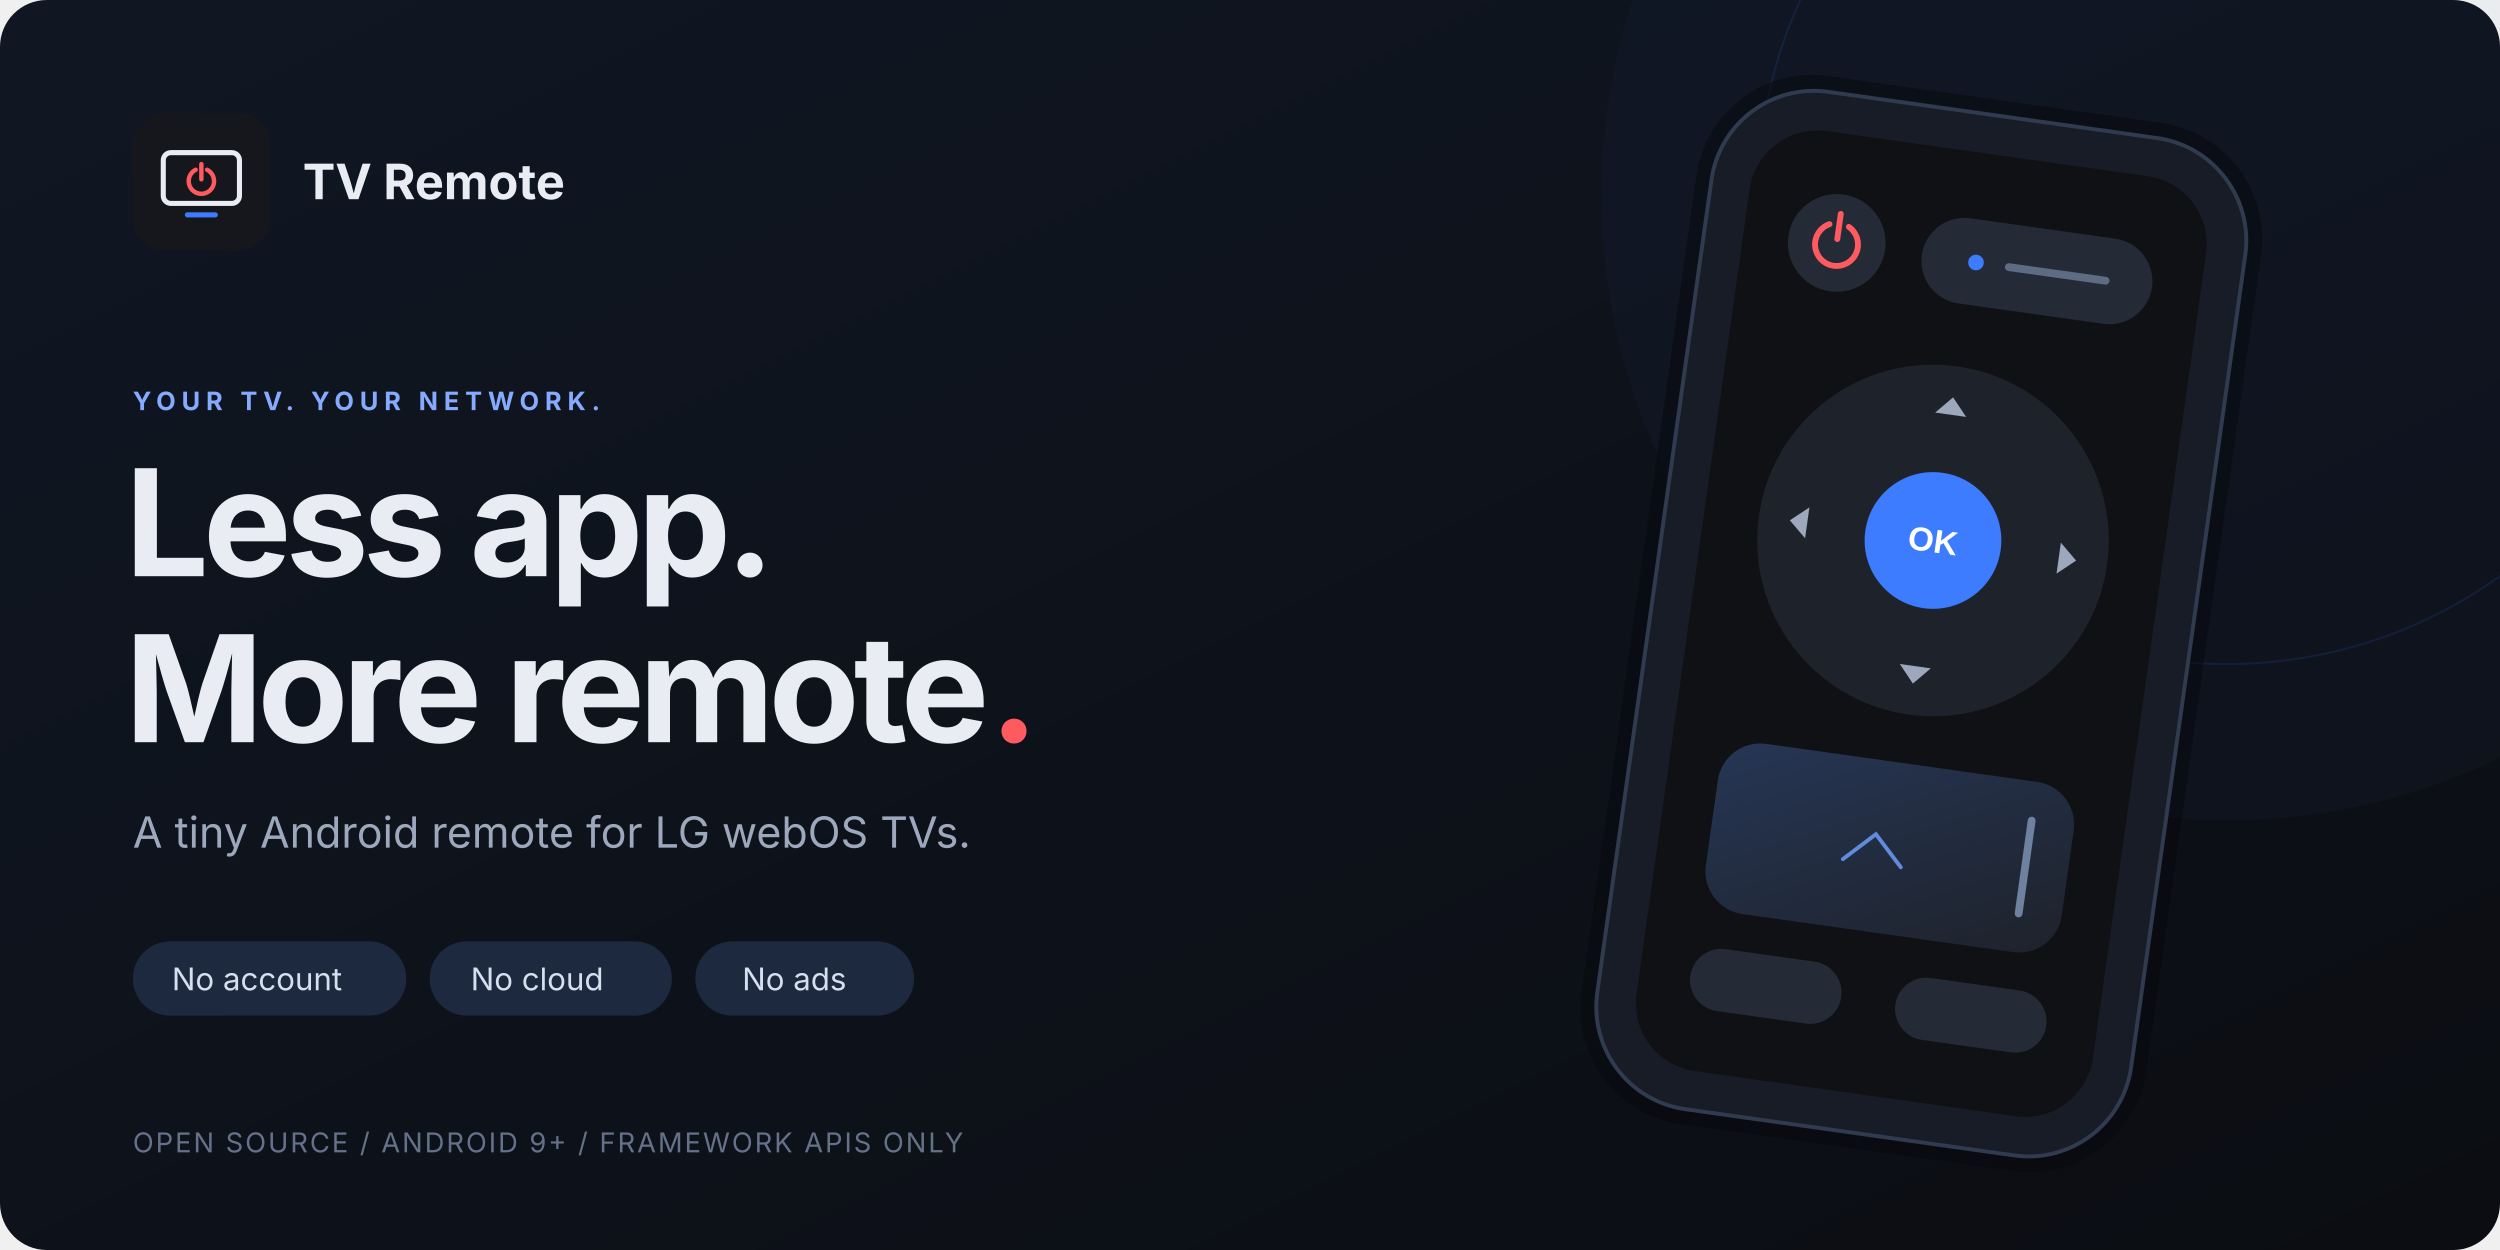
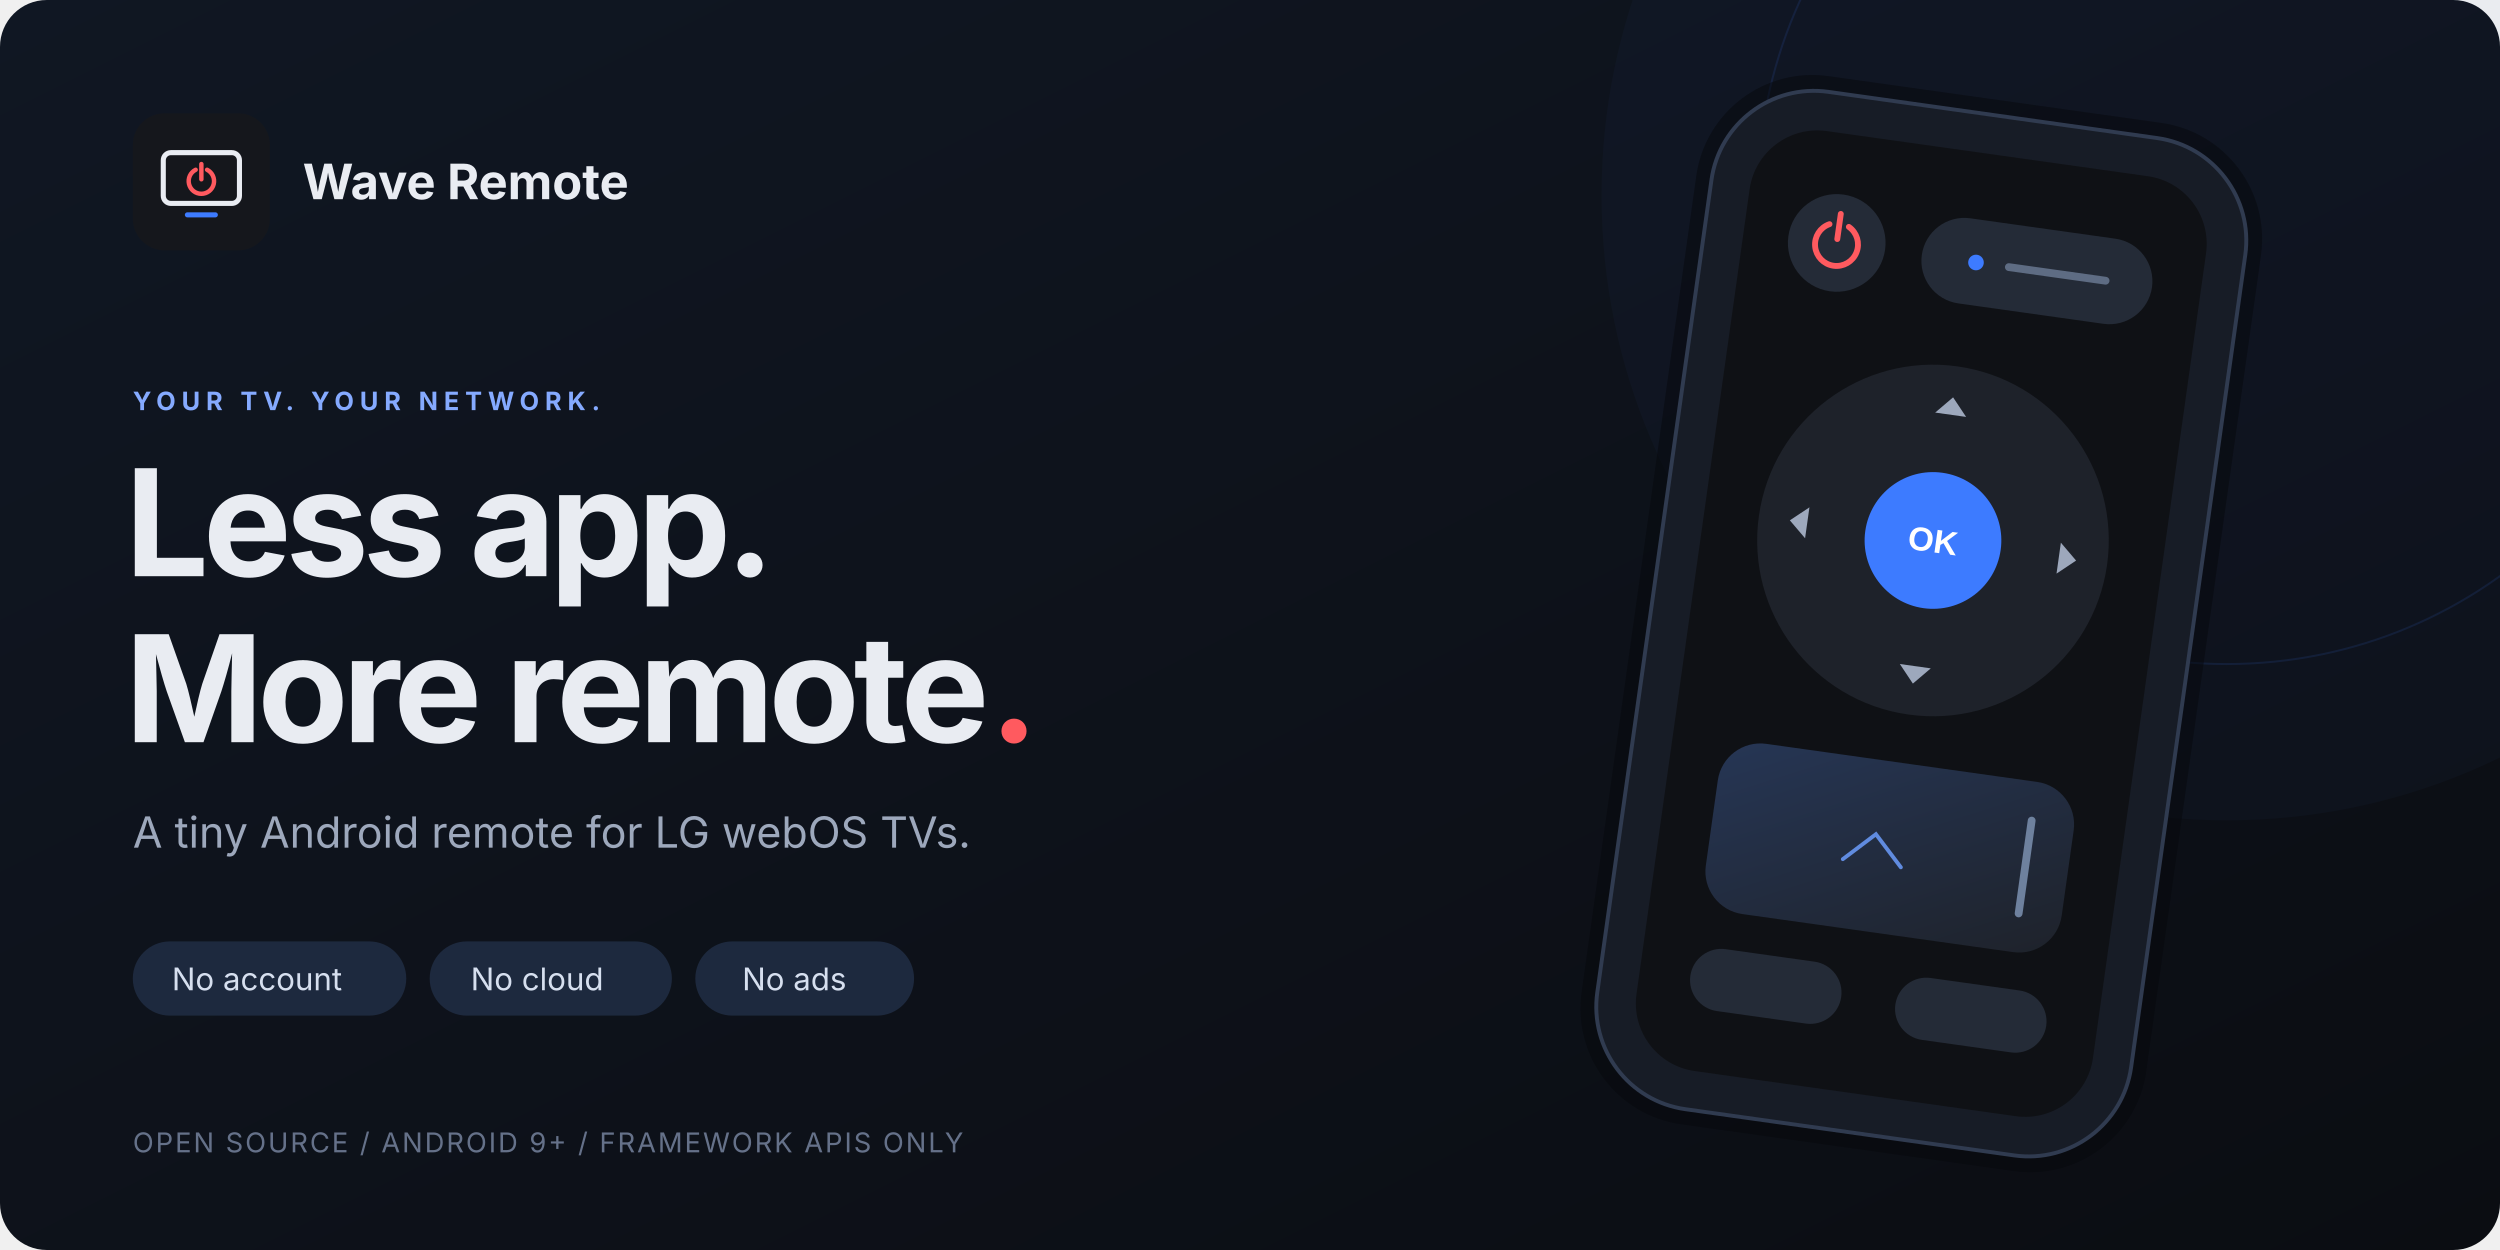
- <svg xmlns="http://www.w3.org/2000/svg" width="1280" height="640" viewBox="0 0 1280 640" role="img" aria-label="TV Remote. Less app. More remote. A private Android remote for LG webOS TVs.">
+ <svg xmlns="http://www.w3.org/2000/svg" width="1280" height="640" viewBox="0 0 1280 640" role="img" aria-label="Wave Remote. Less app. More remote. A private Android remote for LG webOS TVs.">
  <defs>
    <linearGradient id="bg" x2="1" y2="1">
      <stop stop-color="#101723" />
      <stop offset="1" stop-color="#0b0d12" />
    </linearGradient>
    <linearGradient id="pad" x2="1" y2="1">
      <stop stop-color="#263655" />
      <stop offset="1" stop-color="#1e222a" />
    </linearGradient>
  </defs>
  <rect width="1280" height="640" rx="24" fill="url(#bg)" />
  <circle cx="1140" cy="100" r="320" fill="#3d7bff" opacity=".035" />
  <circle cx="1140" cy="100" r="240" fill="none" stroke="#3d7bff" stroke-opacity=".12" />
  <g transform="translate(68 58) scale(.65)">
    <rect width="108" height="108" rx="25" fill="#15171c" />
    <rect x="24" y="31" width="60" height="40" rx="6" fill="none" stroke="#e9ecf2" stroke-width="4" />
    <path d="M43 80h22" stroke="#3d7bff" stroke-width="4" stroke-linecap="round" />
    <path d="M49.5 44.5a10 10 0 1 0 9 0M54 40v12" fill="none" stroke="#ff5a5f" stroke-width="3.5" stroke-linecap="round" />
  </g>
  <g font-family="Inter,Arial,sans-serif">
-     <text x="155" y="102" font-size="25" fill="#e9ecf2" font-weight="700">TV Remote</text>
+     <text x="155" y="102" font-size="25" fill="#e9ecf2" font-weight="700">Wave Remote</text>
    <text x="68" y="210" font-size="13" letter-spacing="3" fill="#85aaff" font-weight="700">YOUR TV. YOUR NETWORK.</text>
    <text x="64" y="295" font-size="76" font-weight="750" letter-spacing="-3" fill="#e9ecf2">Less app.</text>
    <text x="64" y="380" font-size="76" font-weight="750" letter-spacing="-3" fill="#e9ecf2">More remote<tspan fill="#ff5a5f">.</tspan>
    </text>
    <text x="68" y="434" fill="#9da8bc" font-size="22">A tiny Android remote for LG webOS TVs.</text>
    <g fill="#d6dfef" font-size="16">
      <rect x="68" y="482" width="140" height="38" rx="19" fill="#1d293e" />
      <text x="88" y="507">No account</text>
      <rect x="220" y="482" width="124" height="38" rx="19" fill="#1d293e" />
      <text x="241" y="507">No cloud</text>
      <rect x="356" y="482" width="112" height="38" rx="19" fill="#1d293e" />
      <text x="380" y="507">No ads</text>
    </g>
    <text x="68" y="590" fill="#657189" font-size="14" letter-spacing="1">OPEN SOURCE  /  ANDROID 9+  /  FRAMEWORK APIS ONLY</text>
  </g>
  <g transform="translate(846 58) rotate(8 150 260)">
    <rect x="-8" y="-8" width="292" height="542" rx="60" fill="#05070c" opacity=".5" />
    <rect width="276" height="526" rx="53" fill="#171c26" stroke="#303b50" stroke-width="2" />
    <rect x="20" y="20" width="236" height="486" rx="35" fill="#0f1115" />
    <circle cx="68" cy="76" r="25" fill="#242b37" />
    <path d="M63 67a11 11 0 1 0 10 0M68 61v13" fill="none" stroke="#ff5a5f" stroke-width="3" stroke-linecap="round" />
    <rect x="112" y="54" width="119" height="44" rx="22" fill="#242b37" />
    <circle cx="140" cy="76" r="4" fill="#3d7bff" />
    <path d="M157 76h50" stroke="#5e6c83" stroke-width="4" stroke-linecap="round" />
    <circle cx="138" cy="220" r="90" fill="#1e222a" />
    <circle cx="138" cy="220" r="35" fill="#3d7bff" />
    <text x="138" y="226" text-anchor="middle" font-family="Arial,sans-serif" font-size="17" font-weight="bold" fill="white">OK</text>
    <g fill="#9da8bc">
      <path d="m130 155 8-9 8 9zM130 285l8 9 8-9zM73 212l-9 8 9 8zM203 212l9 8-9 8z" />
    </g>
    <rect x="46" y="335" width="184" height="88" rx="22" fill="url(#pad)" />
    <path d="M208 355v48" stroke="#6e819e" stroke-width="4" stroke-linecap="round" />
    <path d="m115 388 15-15 15 15" fill="none" stroke="#608bdf" stroke-width="2" stroke-linecap="round" />
    <rect x="46" y="442" width="78" height="32" rx="16" fill="#242b37" />
    <rect x="152" y="442" width="78" height="32" rx="16" fill="#242b37" />
  </g>
</svg>
